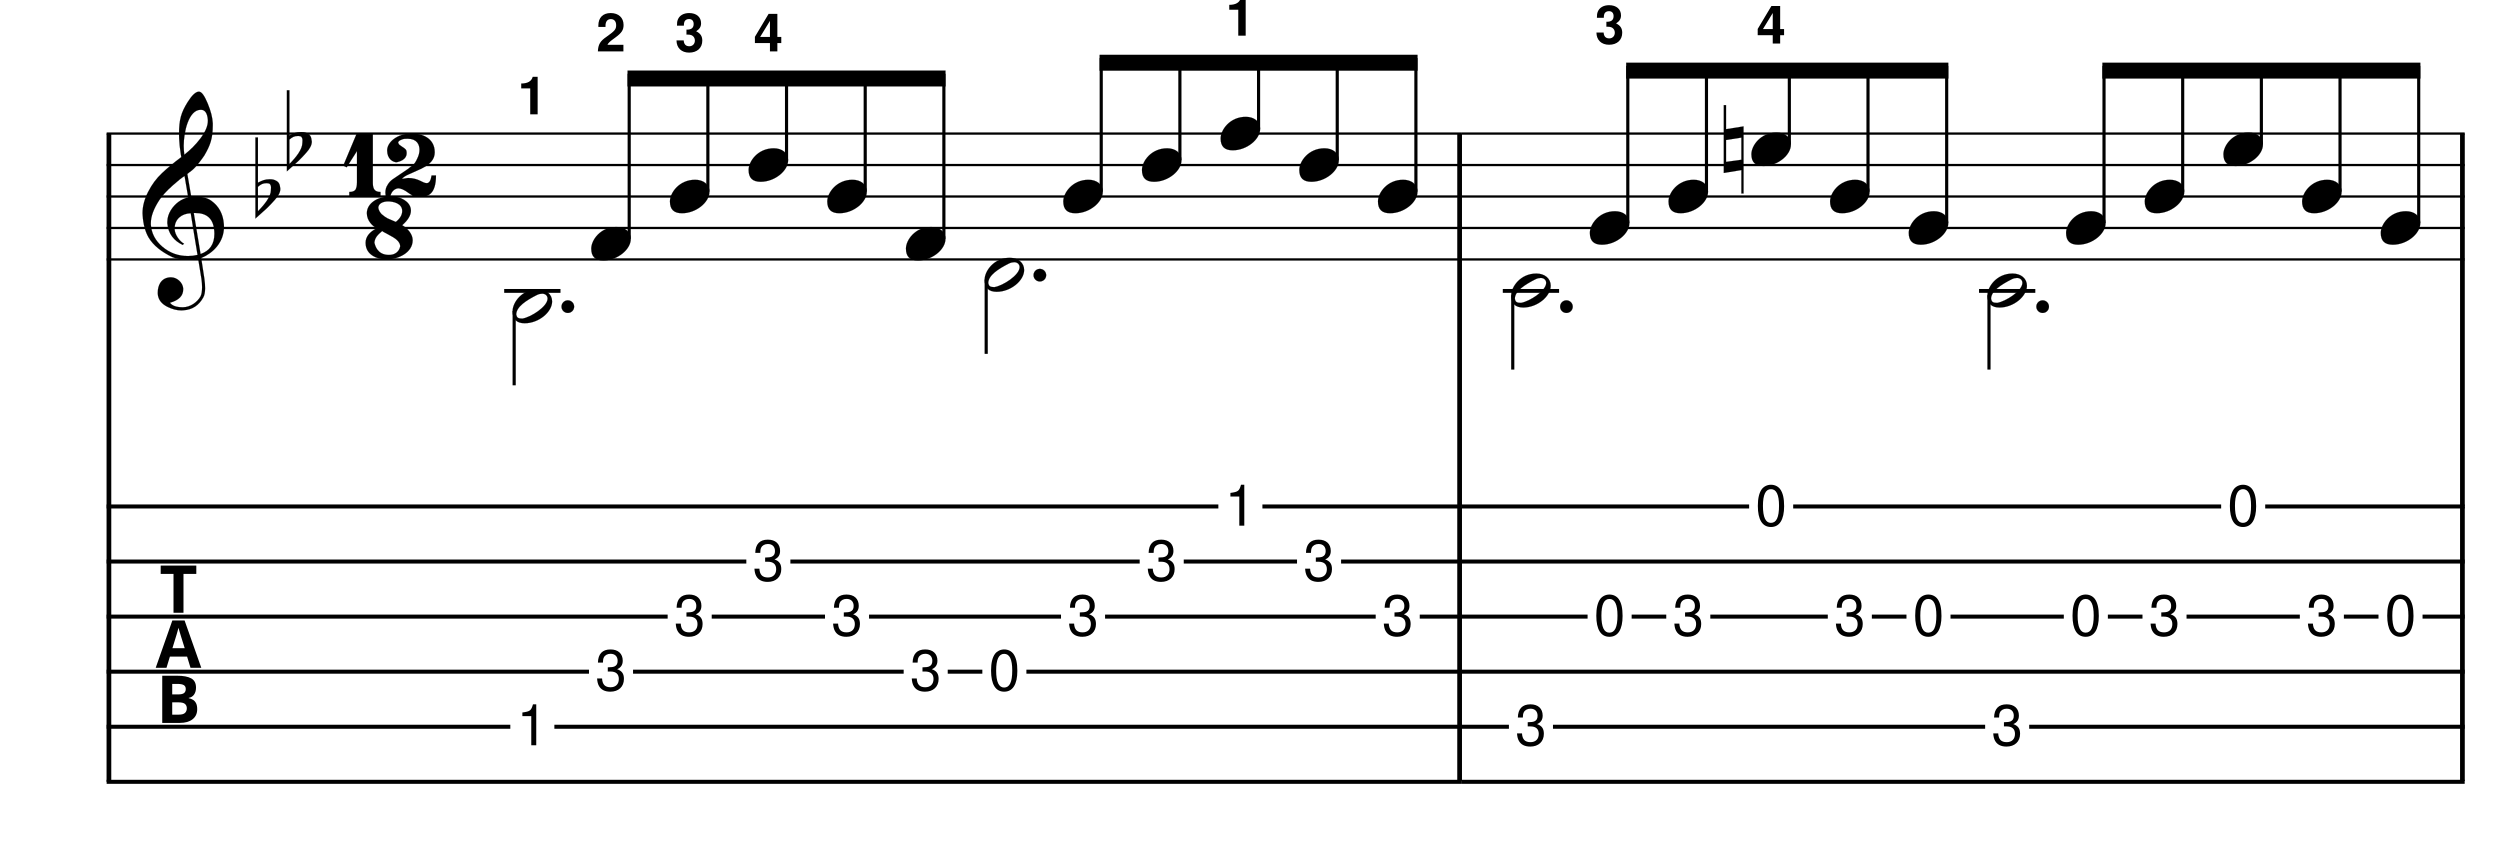
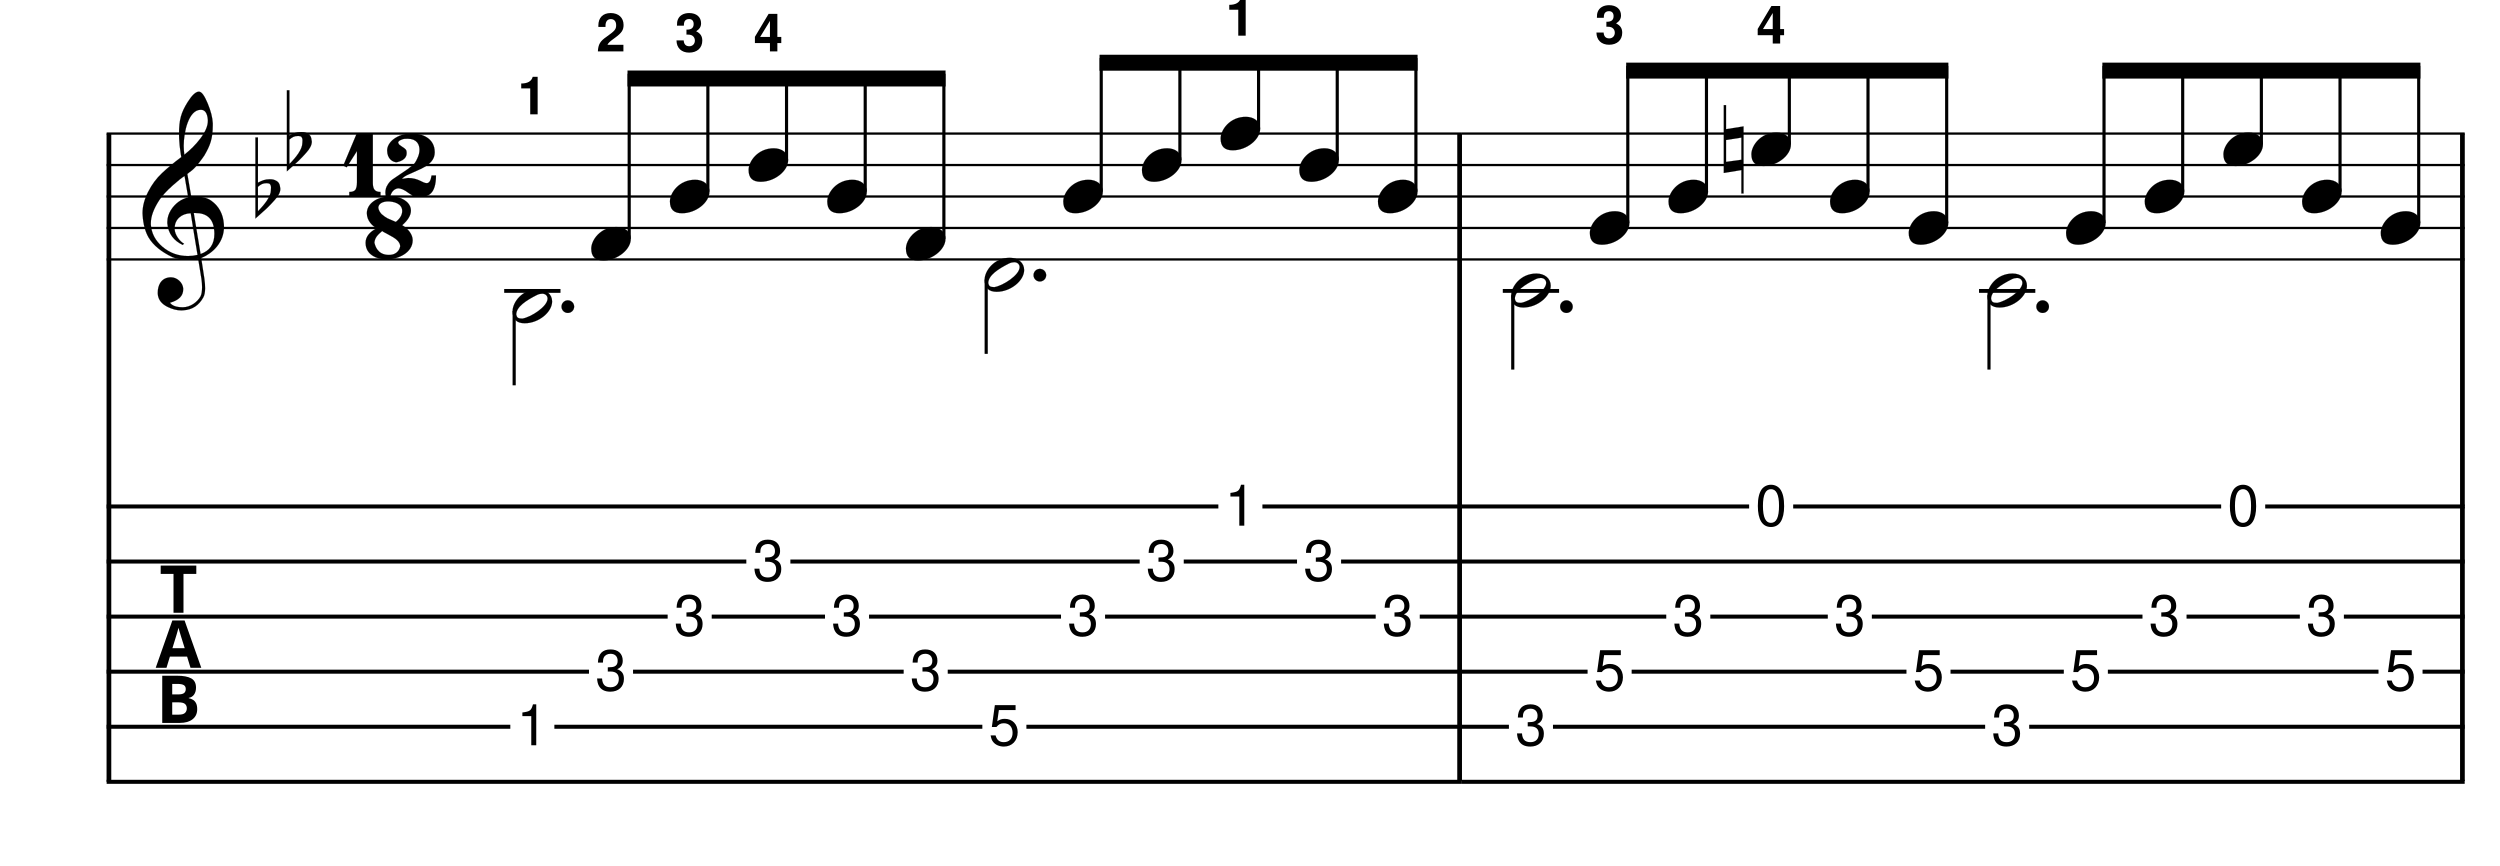
- <svg xmlns="http://www.w3.org/2000/svg" xmlns:xlink="http://www.w3.org/1999/xlink" viewBox="0 0 572 198" version="1.1" overflow="visible" id="l4vdt6h">
+ <svg xmlns="http://www.w3.org/2000/svg" xmlns:xlink="http://www.w3.org/1999/xlink" viewBox="0 0 572 198" version="1.1" overflow="visible" id="k1i986dx">
  <defs>
-     <g id="E050-l4vdt6h">
+     <g id="E050-k1i986dx">
      <path transform="scale(1,-1)" d="M441 -245c-23 -4 -48 -6 -76 -6c-59 0 -102 7 -130 20c-88 42 -150 93 -187 154c-26 44 -43 103 -48 176c0 6 -1 13 -1 19c0 54 15 111 45 170c29 57 65 106 110 148s96 85 153 127c-3 16 -8 46 -13 92c-4 43 -5 73 -5 89c0 117 16 172 69 257c34 54 64 82 89 82 c21 0 43 -30 69 -92s39 -115 41 -159v-15c0 -109 -21 -162 -67 -241c-13 -20 -63 -90 -98 -118c-13 -9 -25 -19 -37 -29l31 -181c8 1 18 2 28 2c58 0 102 -12 133 -35c59 -43 92 -104 98 -184c1 -7 1 -15 1 -22c0 -123 -87 -209 -181 -248c8 -57 17 -110 25 -162 c5 -31 6 -58 6 -80c0 -30 -5 -53 -14 -70c-35 -64 -88 -99 -158 -103c-5 0 -11 -1 -16 -1c-37 0 -72 10 -108 27c-50 24 -77 59 -80 105v11c0 29 7 55 20 76c18 28 45 42 79 44h6c49 0 93 -42 97 -87v-9c0 -51 -34 -86 -105 -106c17 -24 51 -36 102 -36c62 0 116 43 140 85 c9 16 13 41 13 74c0 20 -1 42 -5 67c-8 53 -18 106 -26 159zM461 939c-95 0 -135 -175 -135 -286c0 -24 2 -48 5 -71c50 39 92 82 127 128c40 53 60 100 60 140v8c-4 53 -22 81 -55 81h-2zM406 119l54 -326c73 25 110 78 110 161c0 7 0 15 -1 23c-7 95 -57 142 -151 142h-12 zM382 117c-72 -2 -128 -47 -128 -120v-7c2 -46 43 -99 75 -115c-3 -2 -7 -5 -10 -10c-70 33 -116 88 -123 172v11c0 68 44 126 88 159c23 17 49 29 78 36l-29 170c-21 -13 -52 -37 -92 -73c-50 -44 -86 -84 -109 -119c-45 -69 -67 -130 -67 -182v-13c5 -68 35 -127 93 -176 s125 -73 203 -73c25 0 50 3 75 9c-19 111 -36 221 -54 331z" />
    </g>
-     <g id="E260-l4vdt6h">
+     <g id="E260-k1i986dx">
      <path transform="scale(1,-1)" d="M20 110c32 16 54 27 93 27c26 0 35 -3 54 -13c13 -7 24 -20 27 -38l4 -25c0 -28 -16 -57 -45 -89c-23 -25 -39 -44 -65 -68l-88 -79v644h20v-359zM90 106c-32 0 -48 -10 -70 -29v-194c31 31 54 59 71 84c21 32 32 59 32 84c0 9 1 16 1 20c0 14 -3 21 -11 30l-8 3z" />
    </g>
-     <g id="E081-l4vdt6h">
+     <g id="E081-k1i986dx">
      <path transform="scale(1,-1)" d="M68 -250v36c23 0 40 6 49 18c8 14 12 33 12 57v250l-82 -129l-27 13l107 255h128v-394c0 -24 5 -42 14 -53s25 -17 47 -17v-36h-248z" />
    </g>
-     <g id="E082-l4vdt6h">
+     <g id="E082-k1i986dx">
      <path transform="scale(1,-1)" d="M124 -185c-18 0 -55 -14 -65 -65h-36l-3 30c0 25 6 45 18 63c11 19 22 30 39 43l121 82l37 29c15 11 27 29 38 54c12 24 18 47 18 70c0 40 -19 88 -94 88c-25 0 -32 0 -50 -8c-14 -5 -23 -12 -26 -22c3 -9 7 -15 10 -18l24 -17c12 -7 17 -11 27 -21c5 -7 7 -16 7 -27 c0 -12 0 -57 -79 -74c-30 0 -76 26 -76 94c0 66 81 135 197 135c72 0 181 -32 181 -150c0 -53 -32 -95 -113 -133l-91 -41c-26 -11 -45 -23 -57 -37l49 7c84 0 115 -41 148 -41c20 0 33 20 39 61h35c0 -152 -68 -168 -114 -168c-17 0 -65 0 -79 7h10l-28 17 c-49 37 -69 40 -87 42z" />
    </g>
-     <g id="E088-l4vdt6h">
+     <g id="E088-k1i986dx">
      <path transform="scale(1,-1)" d="M195 -214c76 0 88 58 90 68c0 34 -35 60 -57 73l-52 29c-21 10 -32 17 -34 20c-39 -33 -58 -54 -62 -92c5 -23 23 -98 115 -98zM301 135c0 61 -72 76 -113 76c-40 0 -77 -17 -77 -51c3 -21 15 -38 26 -50c17 -15 33 -26 48 -34l65 -28c34 27 51 56 51 87zM176 -250 c-57 0 -166 26 -166 132c0 47 30 86 89 116c-33 15 -79 60 -79 119c0 79 85 132 178 132h18c5 0 21 1 28 -1c25 0 126 -30 126 -110c0 -37 -23 -76 -69 -116c43 -25 83 -71 83 -119c0 -101 -118 -153 -208 -153z" />
    </g>
-     <g id="E0A4-l4vdt6h">
+     <g id="E0A4-k1i986dx">
      <path transform="scale(1,-1)" d="M0 -39c0 68 73 172 200 172c66 0 114 -37 114 -95c0 -84 -106 -171 -218 -171c-64 0 -96 30 -96 94z" />
    </g>
-     <g id="E0A3-l4vdt6h">
+     <g id="E0A3-k1i986dx">
      <path transform="scale(1,-1)" d="M278 64c0 22 -17 39 -43 39c-12 0 -26 -3 -41 -10c-85 -43 -165 -94 -165 -156c5 -25 15 -32 49 -32c67 11 200 95 200 159zM0 -36c0 68 73 174 200 174c66 0 114 -39 114 -97c0 -84 -106 -173 -218 -173c-64 0 -96 32 -96 96z" />
    </g>
-     <g id="E06D-l4vdt6h">
+     <g id="E06D-k1i986dx">
      <path transform="scale(1,-1)" d="M18 697v53h369v-53h-154v-418h-60v418h-155zM111 -94l-50 -141h-64l168 470h78l165 -470h-67l-49 141h-181zM276 -43l-73 214l-77 -214h150zM27 -750v471h191c89 0 139 -51 139 -120c0 -47 -22 -82 -65 -102c60 -23 86 -58 86 -114c0 -78 -54 -135 -139 -135h-212z M203 -332h-116v-150h116c67 0 94 27 94 75s-27 75 -94 75zM234 -535h-147v-162h147c56 0 84 36 84 81c0 46 -28 81 -84 81z" />
    </g>
-     <g id="E240-l4vdt6h">
+     <g id="E240-k1i986dx">
      <path transform="scale(1,-1)" d="M179 -646c15 29 29 55 46 102c18 49 30 108 30 138c0 105 -80 173 -168 200c-18 5 -47 9 -87 16v190h22c8 0 33 -61 71 -95c4 -3 -2 3 61 -56c62 -58 122 -137 122 -241c0 -38 -13 -106 -35 -163c-20 -51 -43 -99 -66 -132c-6 -5 -10 -7 -13 -7s-5 2 -5 5l4 10 c1 3 14 25 18 33z" />
    </g>
-     <g id="E261-l4vdt6h">
+     <g id="E261-k1i986dx">
      <path transform="scale(1,-1)" d="M0 -188v539h18v-191l139 22v-533h-17v186zM18 -100l122 17v176l-122 -19v-174z" />
    </g>
  </defs>
-   <style type="text/css">#l4vdt6h g.ending, #l4vdt6h g.fing, #l4vdt6h g.reh, #l4vdt6h g.tempo {font-weight:bold;}#l4vdt6h g.dir, #l4vdt6h g.dynam, #l4vdt6h g.mNum {font-style:italic;}#l4vdt6h g.label {font-weight:normal;}#l4vdt6h ellipse, #l4vdt6h path, #l4vdt6h polygon, #l4vdt6h polyline, #l4vdt6h rect {stroke:currentColor}#l4vdt6h g.cursor {fill:dodgerblue; color:dodgerblue;}#l4vdt6h g.cursor.chord {fill:limegreen; color:limegreen;}</style>
+   <style type="text/css">#k1i986dx g.ending, #k1i986dx g.fing, #k1i986dx g.reh, #k1i986dx g.tempo {font-weight:bold;}#k1i986dx g.dir, #k1i986dx g.dynam, #k1i986dx g.mNum {font-style:italic;}#k1i986dx g.label {font-weight:normal;}#k1i986dx ellipse, #k1i986dx path, #k1i986dx polygon, #k1i986dx polyline, #k1i986dx rect {stroke:currentColor}#k1i986dx g.cursor {fill:dodgerblue; color:dodgerblue;}#k1i986dx g.cursor.chord {fill:limegreen; color:limegreen;}</style>
  <svg class="definition-scale" color="black" font-family="Helvetica, Arial, DejaVu Sans, sans-serif" viewBox="0 0 14280 4950">
    <g class="page-margin" transform="translate(600, 0)">
      <g data-class="score" class="score pageMilestone">
            </g>
      <g data-class="system" class="system">
        <path d="M13 764 L13 4472" stroke-width="27" />
        <g data-class="measure" class="measure">
          <g data-class="staff" class="staff">
            <path d="M0 764 L7752 764" stroke-width="13" />
            <path d="M0 944 L7752 944" stroke-width="13" />
            <path d="M0 1124 L7752 1124" stroke-width="13" />
            <path d="M0 1304 L7752 1304" stroke-width="13" />
            <path d="M0 1484 L7752 1484" stroke-width="13" />
            <g data-class="clef" class="clef">
-               <use xlink:href="#E050-l4vdt6h" transform="translate(206, 1304) scale(0.72, 0.72)" />
+               <use xlink:href="#E050-k1i986dx" transform="translate(206, 1304) scale(0.72, 0.72)" />
            </g>
            <g data-class="keySig" class="keySig">
              <g data-class="keyAccid" class="keyAccid">
-                 <use xlink:href="#E260-l4vdt6h" transform="translate(851, 1124) scale(0.72, 0.72)" />
+                 <use xlink:href="#E260-k1i986dx" transform="translate(851, 1124) scale(0.72, 0.72)" />
              </g>
              <g data-class="keyAccid" class="keyAccid">
-                 <use xlink:href="#E260-l4vdt6h" transform="translate(1031, 854) scale(0.72, 0.72)" />
+                 <use xlink:href="#E260-k1i986dx" transform="translate(1031, 854) scale(0.72, 0.72)" />
              </g>
            </g>
            <g data-class="meterSig" class="meterSig">
-               <use xlink:href="#E081-l4vdt6h" transform="translate(1339, 944) scale(0.72, 0.72)" />
-               <use xlink:href="#E082-l4vdt6h" transform="translate(1580, 944) scale(0.72, 0.72)" />
-               <use xlink:href="#E088-l4vdt6h" transform="translate(1474, 1304) scale(0.72, 0.72)" />
+               <use xlink:href="#E081-k1i986dx" transform="translate(1339, 944) scale(0.72, 0.72)" />
+               <use xlink:href="#E082-k1i986dx" transform="translate(1580, 944) scale(0.72, 0.72)" />
+               <use xlink:href="#E088-k1i986dx" transform="translate(1474, 1304) scale(0.72, 0.72)" />
            </g>
            <g data-class="ledgerLines" class="ledgerLines below">
              <g data-class="lineDash" class="lineDash" data-related="#tab-note-10">
                <path d="M2274 1664 L2596 1664" stroke-width="22" />
              </g>
            </g>
            <g data-class="layer" class="layer">
              <g data-class="space" class="space" />
              <g data-class="beam" class="beam">
                <polygon points="2980,404 4798,404 4798,494 2980,494" />
                <g data-class="note" class="note">
                  <g data-class="notehead" class="notehead">
-                     <use xlink:href="#E0A4-l4vdt6h" transform="translate(2772, 1394) scale(0.72, 0.72)" />
+                     <use xlink:href="#E0A4-k1i986dx" transform="translate(2772, 1394) scale(0.72, 0.72)" />
                  </g>
                  <g data-class="stem" class="stem">
                    <path d="M2989 1366 L2989 422" stroke-width="18" />
                  </g>
                </g>
                <g data-class="note" class="note">
                  <g data-class="notehead" class="notehead">
-                     <use xlink:href="#E0A4-l4vdt6h" transform="translate(3222, 1124) scale(0.72, 0.72)" />
+                     <use xlink:href="#E0A4-k1i986dx" transform="translate(3222, 1124) scale(0.72, 0.72)" />
                  </g>
                  <g data-class="stem" class="stem">
                    <path d="M3439 1096 L3439 422" stroke-width="18" />
                  </g>
                  <g data-class="accid" class="accid" />
                </g>
                <g data-class="note" class="note">
                  <g data-class="notehead" class="notehead">
-                     <use xlink:href="#E0A4-l4vdt6h" transform="translate(3672, 944) scale(0.72, 0.72)" />
+                     <use xlink:href="#E0A4-k1i986dx" transform="translate(3672, 944) scale(0.72, 0.72)" />
                  </g>
                  <g data-class="stem" class="stem">
                    <path d="M3889 916 L3889 422" stroke-width="18" />
                  </g>
                </g>
                <g data-class="note" class="note">
                  <g data-class="notehead" class="notehead">
-                     <use xlink:href="#E0A4-l4vdt6h" transform="translate(4122, 1124) scale(0.72, 0.72)" />
+                     <use xlink:href="#E0A4-k1i986dx" transform="translate(4122, 1124) scale(0.72, 0.72)" />
                  </g>
                  <g data-class="stem" class="stem">
                    <path d="M4339 1096 L4339 422" stroke-width="18" />
                  </g>
                  <g data-class="accid" class="accid" />
                </g>
                <g data-class="note" class="note">
                  <g data-class="notehead" class="notehead">
-                     <use xlink:href="#E0A4-l4vdt6h" transform="translate(4572, 1394) scale(0.72, 0.72)" />
+                     <use xlink:href="#E0A4-k1i986dx" transform="translate(4572, 1394) scale(0.72, 0.72)" />
                  </g>
                  <g data-class="stem" class="stem">
                    <path d="M4789 1366 L4789 422" stroke-width="18" />
                  </g>
                </g>
              </g>
              <g data-class="space" class="space" />
              <g data-class="beam" class="beam">
                <polygon points="5680,314 7498,314 7498,404 5680,404" />
                <g data-class="note" class="note">
                  <g data-class="notehead" class="notehead">
-                     <use xlink:href="#E0A4-l4vdt6h" transform="translate(5472, 1124) scale(0.72, 0.72)" />
+                     <use xlink:href="#E0A4-k1i986dx" transform="translate(5472, 1124) scale(0.72, 0.72)" />
                  </g>
                  <g data-class="stem" class="stem">
                    <path d="M5689 1096 L5689 332" stroke-width="18" />
                  </g>
                  <g data-class="accid" class="accid" />
                </g>
                <g data-class="note" class="note">
                  <g data-class="notehead" class="notehead">
-                     <use xlink:href="#E0A4-l4vdt6h" transform="translate(5922, 944) scale(0.72, 0.72)" />
+                     <use xlink:href="#E0A4-k1i986dx" transform="translate(5922, 944) scale(0.72, 0.72)" />
                  </g>
                  <g data-class="stem" class="stem">
                    <path d="M6139 916 L6139 332" stroke-width="18" />
                  </g>
                </g>
                <g data-class="note" class="note">
                  <g data-class="notehead" class="notehead">
-                     <use xlink:href="#E0A4-l4vdt6h" transform="translate(6372, 764) scale(0.72, 0.72)" />
+                     <use xlink:href="#E0A4-k1i986dx" transform="translate(6372, 764) scale(0.72, 0.72)" />
                  </g>
                  <g data-class="stem" class="stem">
                    <path d="M6589 736 L6589 332" stroke-width="18" />
                  </g>
                </g>
                <g data-class="note" class="note">
                  <g data-class="notehead" class="notehead">
-                     <use xlink:href="#E0A4-l4vdt6h" transform="translate(6822, 944) scale(0.72, 0.72)" />
+                     <use xlink:href="#E0A4-k1i986dx" transform="translate(6822, 944) scale(0.72, 0.72)" />
                  </g>
                  <g data-class="stem" class="stem">
                    <path d="M7039 916 L7039 332" stroke-width="18" />
                  </g>
                </g>
                <g data-class="note" class="note">
                  <g data-class="notehead" class="notehead">
-                     <use xlink:href="#E0A4-l4vdt6h" transform="translate(7272, 1124) scale(0.72, 0.72)" />
+                     <use xlink:href="#E0A4-k1i986dx" transform="translate(7272, 1124) scale(0.72, 0.72)" />
                  </g>
                  <g data-class="stem" class="stem">
                    <path d="M7489 1096 L7489 332" stroke-width="18" />
                  </g>
                  <g data-class="accid" class="accid" />
                </g>
              </g>
            </g>
            <g data-class="layer" class="layer">
              <g data-class="note" class="note">
                <g data-class="notehead" class="notehead">
-                   <use xlink:href="#E0A3-l4vdt6h" transform="translate(2322, 1754) scale(0.72, 0.72)" />
+                   <use xlink:href="#E0A3-k1i986dx" transform="translate(2322, 1754) scale(0.72, 0.72)" />
                </g>
                <g data-class="dots" class="dots">
                  <ellipse cx="2638" cy="1754" rx="36" ry="36" />
                </g>
                <g data-class="stem" class="stem">
                  <path d="M2331 1779 L2331 2204" stroke-width="18" />
                </g>
                <g data-class="accid" class="accid" />
              </g>
              <g data-class="note" class="note">
                <g data-class="notehead" class="notehead">
-                   <use xlink:href="#E0A3-l4vdt6h" transform="translate(5022, 1574) scale(0.72, 0.72)" />
+                   <use xlink:href="#E0A3-k1i986dx" transform="translate(5022, 1574) scale(0.72, 0.72)" />
                </g>
                <g data-class="dots" class="dots">
                  <ellipse cx="5338" cy="1574" rx="36" ry="36" />
                </g>
                <g data-class="stem" class="stem">
                  <path d="M5031 1599 L5031 2024" stroke-width="18" />
                </g>
              </g>
            </g>
          </g>
          <g data-class="staff" class="staff">
            <path d="M0 2897 L6359 2897" stroke-width="23" />
            <path d="M6611 2897 L7752 2897" stroke-width="23" />
            <path d="M0 3212 L3659 3212" stroke-width="23" />
            <path d="M3911 3212 L5909 3212" stroke-width="23" />
            <path d="M6161 3212 L6809 3212" stroke-width="23" />
            <path d="M7061 3212 L7752 3212" stroke-width="23" />
            <path d="M0 3527 L3209 3527" stroke-width="23" />
            <path d="M3461 3527 L4109 3527" stroke-width="23" />
            <path d="M4361 3527 L5459 3527" stroke-width="23" />
            <path d="M5711 3527 L7259 3527" stroke-width="23" />
            <path d="M7511 3527 L7752 3527" stroke-width="23" />
            <path d="M0 3842 L2759 3842" stroke-width="23" />
            <path d="M3011 3842 L4559 3842" stroke-width="23" />
-             <path d="M4811 3842 L5009 3842" stroke-width="23" />
-             <path d="M5261 3842 L7752 3842" stroke-width="23" />
+             <path d="M4811 3842 L7752 3842" stroke-width="23" />
            <path d="M0 4157 L2309 4157" stroke-width="23" />
-             <path d="M2561 4157 L7752 4157" stroke-width="23" />
+             <path d="M2561 4157 L5009 4157" stroke-width="23" />
+             <path d="M5261 4157 L7752 4157" stroke-width="23" />
            <path d="M0 4472 L7752 4472" stroke-width="23" />
            <g data-class="clef" class="clef">
              <text x="411" y="3505" text-anchor="middle" font-family="sans-serif" font-weight="bold" font-size="378px" fill="#000000" stroke="none">T</text>
              <text x="411" y="3820" text-anchor="middle" font-family="sans-serif" font-weight="bold" font-size="378px" fill="#000000" stroke="none">A</text>
              <text x="411" y="4135" text-anchor="middle" font-family="sans-serif" font-weight="bold" font-size="378px" fill="#000000" stroke="none">B</text>
            </g>
            <g data-class="layer" class="layer">
              <g data-class="space" class="space" />
              <g data-class="tabGrp" class="tabGrp">
                <g data-class="tabDurSym" class="tabDurSym">
                  <g data-class="stem" class="stem">
                    <path d="M2885 2740 L2885 2112" stroke-width="31" />
                    <g data-class="flag" class="flag">
-                       <use xlink:href="#E240-l4vdt6h" transform="translate(2870, 2112) scale(0.72, 0.72)" />
+                       <use xlink:href="#E240-k1i986dx" transform="translate(2870, 2112) scale(0.72, 0.72)" />
                    </g>
                  </g>
                </g>
                <g data-class="note" class="note">
                  <text x="2885" y="3949" text-anchor="middle" font-size="0px">
                    <tspan font-size="324px">3</tspan>
                  </text>
                </g>
              </g>
              <g data-class="tabGrp" class="tabGrp">
                <g data-class="tabDurSym" class="tabDurSym">
                  <g data-class="stem" class="stem">
                    <path d="M3335 2740 L3335 2112" stroke-width="31" />
                    <g data-class="flag" class="flag">
-                       <use xlink:href="#E240-l4vdt6h" transform="translate(3320, 2112) scale(0.72, 0.72)" />
+                       <use xlink:href="#E240-k1i986dx" transform="translate(3320, 2112) scale(0.72, 0.72)" />
                    </g>
                  </g>
                </g>
                <g data-class="note" class="note">
                  <text x="3335" y="3635" text-anchor="middle" font-size="0px">
                    <tspan font-size="324px">3</tspan>
                  </text>
                  <g data-class="accid" class="accid" />
                </g>
              </g>
              <g data-class="tabGrp" class="tabGrp">
                <g data-class="tabDurSym" class="tabDurSym">
                  <g data-class="stem" class="stem">
                    <path d="M3785 2740 L3785 2112" stroke-width="31" />
                    <g data-class="flag" class="flag">
-                       <use xlink:href="#E240-l4vdt6h" transform="translate(3770, 2112) scale(0.72, 0.72)" />
+                       <use xlink:href="#E240-k1i986dx" transform="translate(3770, 2112) scale(0.72, 0.72)" />
                    </g>
                  </g>
                </g>
                <g data-class="note" class="note">
                  <text x="3785" y="3321" text-anchor="middle" font-size="0px">
                    <tspan font-size="324px">3</tspan>
                  </text>
                </g>
              </g>
              <g data-class="tabGrp" class="tabGrp">
                <g data-class="tabDurSym" class="tabDurSym">
                  <g data-class="stem" class="stem">
                    <path d="M4235 2740 L4235 2112" stroke-width="31" />
                    <g data-class="flag" class="flag">
-                       <use xlink:href="#E240-l4vdt6h" transform="translate(4220, 2112) scale(0.72, 0.72)" />
+                       <use xlink:href="#E240-k1i986dx" transform="translate(4220, 2112) scale(0.72, 0.72)" />
                    </g>
                  </g>
                </g>
                <g data-class="note" class="note">
                  <text x="4235" y="3635" text-anchor="middle" font-size="0px">
                    <tspan font-size="324px">3</tspan>
                  </text>
                  <g data-class="accid" class="accid" />
                </g>
              </g>
              <g data-class="tabGrp" class="tabGrp">
                <g data-class="tabDurSym" class="tabDurSym">
                  <g data-class="stem" class="stem">
                    <path d="M4685 2740 L4685 2112" stroke-width="31" />
                    <g data-class="flag" class="flag">
-                       <use xlink:href="#E240-l4vdt6h" transform="translate(4670, 2112) scale(0.72, 0.72)" />
+                       <use xlink:href="#E240-k1i986dx" transform="translate(4670, 2112) scale(0.72, 0.72)" />
                    </g>
                  </g>
                </g>
                <g data-class="note" class="note">
                  <text x="4685" y="3949" text-anchor="middle" font-size="0px">
                    <tspan font-size="324px">3</tspan>
                  </text>
                </g>
              </g>
              <g data-class="space" class="space" />
              <g data-class="tabGrp" class="tabGrp">
                <g data-class="tabDurSym" class="tabDurSym">
                  <g data-class="stem" class="stem">
                    <path d="M5585 2740 L5585 2112" stroke-width="31" />
                    <g data-class="flag" class="flag">
-                       <use xlink:href="#E240-l4vdt6h" transform="translate(5570, 2112) scale(0.72, 0.72)" />
+                       <use xlink:href="#E240-k1i986dx" transform="translate(5570, 2112) scale(0.72, 0.72)" />
                    </g>
                  </g>
                </g>
                <g data-class="note" class="note">
                  <text x="5585" y="3635" text-anchor="middle" font-size="0px">
                    <tspan font-size="324px">3</tspan>
                  </text>
                  <g data-class="accid" class="accid" />
                </g>
              </g>
              <g data-class="tabGrp" class="tabGrp">
                <g data-class="tabDurSym" class="tabDurSym">
                  <g data-class="stem" class="stem">
                    <path d="M6035 2740 L6035 2112" stroke-width="31" />
                    <g data-class="flag" class="flag">
-                       <use xlink:href="#E240-l4vdt6h" transform="translate(6020, 2112) scale(0.72, 0.72)" />
+                       <use xlink:href="#E240-k1i986dx" transform="translate(6020, 2112) scale(0.72, 0.72)" />
                    </g>
                  </g>
                </g>
                <g data-class="note" class="note">
                  <text x="6035" y="3321" text-anchor="middle" font-size="0px">
                    <tspan font-size="324px">3</tspan>
                  </text>
                </g>
              </g>
              <g data-class="tabGrp" class="tabGrp">
                <g data-class="tabDurSym" class="tabDurSym">
                  <g data-class="stem" class="stem">
                    <path d="M6485 2740 L6485 2112" stroke-width="31" />
                    <g data-class="flag" class="flag">
-                       <use xlink:href="#E240-l4vdt6h" transform="translate(6470, 2112) scale(0.72, 0.72)" />
+                       <use xlink:href="#E240-k1i986dx" transform="translate(6470, 2112) scale(0.72, 0.72)" />
                    </g>
                  </g>
                </g>
                <g data-class="note" class="note">
                  <text x="6485" y="3007" text-anchor="middle" font-size="0px">
                    <tspan font-size="324px">1</tspan>
                  </text>
                </g>
              </g>
              <g data-class="tabGrp" class="tabGrp">
                <g data-class="tabDurSym" class="tabDurSym">
                  <g data-class="stem" class="stem">
                    <path d="M6935 2740 L6935 2112" stroke-width="31" />
                    <g data-class="flag" class="flag">
-                       <use xlink:href="#E240-l4vdt6h" transform="translate(6920, 2112) scale(0.72, 0.72)" />
+                       <use xlink:href="#E240-k1i986dx" transform="translate(6920, 2112) scale(0.72, 0.72)" />
                    </g>
                  </g>
                </g>
                <g data-class="note" class="note">
                  <text x="6935" y="3321" text-anchor="middle" font-size="0px">
                    <tspan font-size="324px">3</tspan>
                  </text>
                </g>
              </g>
              <g data-class="tabGrp" class="tabGrp">
                <g data-class="tabDurSym" class="tabDurSym">
                  <g data-class="stem" class="stem">
                    <path d="M7385 2740 L7385 2112" stroke-width="31" />
                    <g data-class="flag" class="flag">
-                       <use xlink:href="#E240-l4vdt6h" transform="translate(7370, 2112) scale(0.72, 0.72)" />
+                       <use xlink:href="#E240-k1i986dx" transform="translate(7370, 2112) scale(0.72, 0.72)" />
                    </g>
                  </g>
                </g>
                <g data-class="note" class="note">
                  <text x="7385" y="3635" text-anchor="middle" font-size="0px">
                    <tspan font-size="324px">3</tspan>
                  </text>
                  <g data-class="accid" class="accid" />
                </g>
              </g>
            </g>
            <g data-class="layer" class="layer">
              <g data-class="tabGrp" class="tabGrp">
                <g data-class="tabDurSym" class="tabDurSym">
                  <ellipse cx="2525" cy="4674" rx="23" ry="23" />
                  <g data-class="stem" class="stem">
                    <path d="M2435 4629 L2435 4943" stroke-width="31" />
                  </g>
                </g>
                <g data-class="note" class="note">
                  <text x="2435" y="4263" text-anchor="middle" font-size="0px">
                    <tspan font-size="324px">1</tspan>
                  </text>
                  <g data-class="accid" class="accid" />
                </g>
              </g>
              <g data-class="tabGrp" class="tabGrp">
                <g data-class="tabDurSym" class="tabDurSym">
                  <ellipse cx="5225" cy="4674" rx="23" ry="23" />
                  <g data-class="stem" class="stem">
                    <path d="M5135 4629 L5135 4943" stroke-width="31" />
                  </g>
                </g>
                <g data-class="note" class="note">
-                   <text x="5135" y="3949" text-anchor="middle" font-size="0px">
-                     <tspan font-size="324px">0</tspan>
+                   <text x="5135" y="4263" text-anchor="middle" font-size="0px">
+                     <tspan font-size="324px">5</tspan>
                  </text>
                </g>
              </g>
            </g>
          </g>
          <g data-class="fing" class="fing">
            <text x="2885" y="294" text-anchor="middle" font-size="0px">
              <tspan data-class="text" class="text">
                <tspan font-size="303px">2</tspan>
              </tspan>
            </text>
          </g>
          <g data-class="fing" class="fing">
            <text x="3335" y="294" text-anchor="middle" font-size="0px">
              <tspan data-class="text" class="text">
                <tspan font-size="303px">3</tspan>
              </tspan>
            </text>
          </g>
          <g data-class="fing" class="fing">
            <text x="3785" y="294" text-anchor="middle" font-size="0px">
              <tspan data-class="text" class="text">
                <tspan font-size="303px">4</tspan>
              </tspan>
            </text>
          </g>
          <g data-class="fing" class="fing">
            <text x="6485" y="204" text-anchor="middle" font-size="0px">
              <tspan data-class="text" class="text">
                <tspan font-size="303px">1</tspan>
              </tspan>
            </text>
          </g>
          <g data-class="fing" class="fing">
            <text x="2435" y="654" text-anchor="middle" font-size="0px">
              <tspan data-class="text" class="text">
                <tspan font-size="303px">1</tspan>
              </tspan>
            </text>
          </g>
          <g data-class="barLine" class="barLine">
            <path d="M7739 764 L7739 1484" stroke-width="27" />
            <path d="M7739 2897 L7739 4467" stroke-width="27" />
            <path d="M7739 1484 L7739 2897" stroke-width="27" />
          </g>
        </g>
        <g data-class="measure" class="measure">
          <g data-class="staff" class="staff">
            <path d="M7752 764 L13488 764" stroke-width="13" />
            <path d="M7752 944 L13488 944" stroke-width="13" />
            <path d="M7752 1124 L13488 1124" stroke-width="13" />
            <path d="M7752 1304 L13488 1304" stroke-width="13" />
            <path d="M7752 1484 L13488 1484" stroke-width="13" />
            <g data-class="ledgerLines" class="ledgerLines below">
              <g data-class="lineDash" class="lineDash" data-related="#tab-note-22">
                <path d="M7986 1664 L8308 1664" stroke-width="22" />
              </g>
              <g data-class="lineDash" class="lineDash" data-related="#tab-note-23">
                <path d="M10710 1664 L11032 1664" stroke-width="22" />
              </g>
            </g>
            <g data-class="layer" class="layer">
              <g data-class="space" class="space" />
              <g data-class="beam" class="beam">
                <polygon points="8692,359 10534,359 10534,449 8692,449" />
                <g data-class="note" class="note">
                  <g data-class="notehead" class="notehead">
-                     <use xlink:href="#E0A4-l4vdt6h" transform="translate(8484, 1304) scale(0.72, 0.72)" />
+                     <use xlink:href="#E0A4-k1i986dx" transform="translate(8484, 1304) scale(0.72, 0.72)" />
                  </g>
                  <g data-class="stem" class="stem">
                    <path d="M8701 1276 L8701 377" stroke-width="18" />
                  </g>
                </g>
                <g data-class="note" class="note">
                  <g data-class="notehead" class="notehead">
-                     <use xlink:href="#E0A4-l4vdt6h" transform="translate(8934, 1124) scale(0.72, 0.72)" />
+                     <use xlink:href="#E0A4-k1i986dx" transform="translate(8934, 1124) scale(0.72, 0.72)" />
                  </g>
                  <g data-class="stem" class="stem">
                    <path d="M9151 1096 L9151 377" stroke-width="18" />
                  </g>
                  <g data-class="accid" class="accid" />
                </g>
                <g data-class="note" class="note">
                  <g data-class="notehead" class="notehead">
-                     <use xlink:href="#E0A4-l4vdt6h" transform="translate(9408, 854) scale(0.72, 0.72)" />
+                     <use xlink:href="#E0A4-k1i986dx" transform="translate(9408, 854) scale(0.72, 0.72)" />
                  </g>
                  <g data-class="stem" class="stem">
                    <path d="M9625 826 L9625 377" stroke-width="18" />
                  </g>
                  <g data-class="accid" class="accid">
-                     <use xlink:href="#E261-l4vdt6h" transform="translate(9250, 854) scale(0.72, 0.72)" />
-                   </g>
-                 </g>
-                 <g data-class="note" class="note">
-                   <g data-class="notehead" class="notehead">
-                     <use xlink:href="#E0A4-l4vdt6h" transform="translate(9858, 1124) scale(0.72, 0.72)" />
+                     <use xlink:href="#E261-k1i986dx" transform="translate(9250, 854) scale(0.72, 0.72)" />
+                   </g>
+                 </g>
+                 <g data-class="note" class="note">
+                   <g data-class="notehead" class="notehead">
+                     <use xlink:href="#E0A4-k1i986dx" transform="translate(9858, 1124) scale(0.72, 0.72)" />
                  </g>
                  <g data-class="stem" class="stem">
                    <path d="M10075 1096 L10075 377" stroke-width="18" />
                  </g>
                  <g data-class="accid" class="accid" />
                </g>
                <g data-class="note" class="note">
                  <g data-class="notehead" class="notehead">
-                     <use xlink:href="#E0A4-l4vdt6h" transform="translate(10308, 1304) scale(0.72, 0.72)" />
+                     <use xlink:href="#E0A4-k1i986dx" transform="translate(10308, 1304) scale(0.72, 0.72)" />
                  </g>
                  <g data-class="stem" class="stem">
                    <path d="M10525 1276 L10525 377" stroke-width="18" />
                  </g>
                </g>
              </g>
              <g data-class="space" class="space" />
              <g data-class="beam" class="beam">
                <polygon points="11416,359 13234,359 13234,449 11416,449" />
                <g data-class="note" class="note">
                  <g data-class="notehead" class="notehead">
-                     <use xlink:href="#E0A4-l4vdt6h" transform="translate(11208, 1304) scale(0.72, 0.72)" />
+                     <use xlink:href="#E0A4-k1i986dx" transform="translate(11208, 1304) scale(0.72, 0.72)" />
                  </g>
                  <g data-class="stem" class="stem">
                    <path d="M11425 1276 L11425 377" stroke-width="18" />
                  </g>
                </g>
                <g data-class="note" class="note">
                  <g data-class="notehead" class="notehead">
-                     <use xlink:href="#E0A4-l4vdt6h" transform="translate(11658, 1124) scale(0.72, 0.72)" />
+                     <use xlink:href="#E0A4-k1i986dx" transform="translate(11658, 1124) scale(0.72, 0.72)" />
                  </g>
                  <g data-class="stem" class="stem">
                    <path d="M11875 1096 L11875 377" stroke-width="18" />
                  </g>
                  <g data-class="accid" class="accid" />
                </g>
                <g data-class="note" class="note">
                  <g data-class="notehead" class="notehead">
-                     <use xlink:href="#E0A4-l4vdt6h" transform="translate(12108, 854) scale(0.72, 0.72)" />
+                     <use xlink:href="#E0A4-k1i986dx" transform="translate(12108, 854) scale(0.72, 0.72)" />
                  </g>
                  <g data-class="stem" class="stem">
                    <path d="M12325 826 L12325 377" stroke-width="18" />
                  </g>
                </g>
                <g data-class="note" class="note">
                  <g data-class="notehead" class="notehead">
-                     <use xlink:href="#E0A4-l4vdt6h" transform="translate(12558, 1124) scale(0.72, 0.72)" />
+                     <use xlink:href="#E0A4-k1i986dx" transform="translate(12558, 1124) scale(0.72, 0.72)" />
                  </g>
                  <g data-class="stem" class="stem">
                    <path d="M12775 1096 L12775 377" stroke-width="18" />
                  </g>
                  <g data-class="accid" class="accid" />
                </g>
                <g data-class="note" class="note">
                  <g data-class="notehead" class="notehead">
-                     <use xlink:href="#E0A4-l4vdt6h" transform="translate(13008, 1304) scale(0.72, 0.72)" />
+                     <use xlink:href="#E0A4-k1i986dx" transform="translate(13008, 1304) scale(0.72, 0.72)" />
                  </g>
                  <g data-class="stem" class="stem">
                    <path d="M13225 1276 L13225 377" stroke-width="18" />
                  </g>
                </g>
              </g>
            </g>
            <g data-class="layer" class="layer">
              <g data-class="note" class="note">
                <g data-class="notehead" class="notehead">
-                   <use xlink:href="#E0A3-l4vdt6h" transform="translate(8034, 1664) scale(0.72, 0.72)" />
+                   <use xlink:href="#E0A3-k1i986dx" transform="translate(8034, 1664) scale(0.72, 0.72)" />
                </g>
                <g data-class="dots" class="dots">
                  <ellipse cx="8350" cy="1754" rx="36" ry="36" />
                </g>
                <g data-class="stem" class="stem">
                  <path d="M8043 1689 L8043 2114" stroke-width="18" />
                </g>
              </g>
              <g data-class="note" class="note">
                <g data-class="notehead" class="notehead">
-                   <use xlink:href="#E0A3-l4vdt6h" transform="translate(10758, 1664) scale(0.72, 0.72)" />
+                   <use xlink:href="#E0A3-k1i986dx" transform="translate(10758, 1664) scale(0.72, 0.72)" />
                </g>
                <g data-class="dots" class="dots">
                  <ellipse cx="11074" cy="1754" rx="36" ry="36" />
                </g>
                <g data-class="stem" class="stem">
                  <path d="M10767 1689 L10767 2114" stroke-width="18" />
                </g>
              </g>
            </g>
          </g>
          <g data-class="staff" class="staff">
            <path d="M7752 2897 L9395 2897" stroke-width="23" />
            <path d="M9647 2897 L12095 2897" stroke-width="23" />
            <path d="M12347 2897 L13488 2897" stroke-width="23" />
            <path d="M7752 3212 L13488 3212" stroke-width="23" />
-             <path d="M7752 3527 L8471 3527" stroke-width="23" />
-             <path d="M8723 3527 L8921 3527" stroke-width="23" />
+             <path d="M7752 3527 L8921 3527" stroke-width="23" />
            <path d="M9173 3527 L9845 3527" stroke-width="23" />
-             <path d="M10097 3527 L10295 3527" stroke-width="23" />
-             <path d="M10547 3527 L11195 3527" stroke-width="23" />
-             <path d="M11447 3527 L11645 3527" stroke-width="23" />
+             <path d="M10097 3527 L11645 3527" stroke-width="23" />
            <path d="M11897 3527 L12545 3527" stroke-width="23" />
-             <path d="M12797 3527 L12995 3527" stroke-width="23" />
-             <path d="M13247 3527 L13488 3527" stroke-width="23" />
-             <path d="M7752 3842 L13488 3842" stroke-width="23" />
+             <path d="M12797 3527 L13488 3527" stroke-width="23" />
+             <path d="M7752 3842 L8471 3842" stroke-width="23" />
+             <path d="M8723 3842 L10295 3842" stroke-width="23" />
+             <path d="M10547 3842 L11195 3842" stroke-width="23" />
+             <path d="M11447 3842 L12995 3842" stroke-width="23" />
+             <path d="M13247 3842 L13488 3842" stroke-width="23" />
            <path d="M7752 4157 L8021 4157" stroke-width="23" />
            <path d="M8273 4157 L10745 4157" stroke-width="23" />
            <path d="M10997 4157 L13488 4157" stroke-width="23" />
            <path d="M7752 4472 L13488 4472" stroke-width="23" />
            <g data-class="layer" class="layer">
              <g data-class="space" class="space" />
              <g data-class="tabGrp" class="tabGrp">
                <g data-class="tabDurSym" class="tabDurSym">
                  <g data-class="stem" class="stem">
                    <path d="M8597 2740 L8597 2112" stroke-width="31" />
                    <g data-class="flag" class="flag">
-                       <use xlink:href="#E240-l4vdt6h" transform="translate(8582, 2112) scale(0.72, 0.72)" />
-                     </g>
-                   </g>
-                 </g>
-                 <g data-class="note" class="note">
-                   <text x="8597" y="3635" text-anchor="middle" font-size="0px">
-                     <tspan font-size="324px">0</tspan>
+                       <use xlink:href="#E240-k1i986dx" transform="translate(8582, 2112) scale(0.72, 0.72)" />
+                     </g>
+                   </g>
+                 </g>
+                 <g data-class="note" class="note">
+                   <text x="8597" y="3949" text-anchor="middle" font-size="0px">
+                     <tspan font-size="324px">5</tspan>
                  </text>
                </g>
              </g>
              <g data-class="tabGrp" class="tabGrp">
                <g data-class="tabDurSym" class="tabDurSym">
                  <g data-class="stem" class="stem">
                    <path d="M9047 2740 L9047 2112" stroke-width="31" />
                    <g data-class="flag" class="flag">
-                       <use xlink:href="#E240-l4vdt6h" transform="translate(9032, 2112) scale(0.72, 0.72)" />
+                       <use xlink:href="#E240-k1i986dx" transform="translate(9032, 2112) scale(0.72, 0.72)" />
                    </g>
                  </g>
                </g>
                <g data-class="note" class="note">
                  <text x="9047" y="3635" text-anchor="middle" font-size="0px">
                    <tspan font-size="324px">3</tspan>
                  </text>
                  <g data-class="accid" class="accid" />
                </g>
              </g>
              <g data-class="tabGrp" class="tabGrp">
                <g data-class="tabDurSym" class="tabDurSym">
                  <g data-class="stem" class="stem">
                    <path d="M9521 2740 L9521 2112" stroke-width="31" />
                    <g data-class="flag" class="flag">
-                       <use xlink:href="#E240-l4vdt6h" transform="translate(9506, 2112) scale(0.72, 0.72)" />
+                       <use xlink:href="#E240-k1i986dx" transform="translate(9506, 2112) scale(0.72, 0.72)" />
                    </g>
                  </g>
                </g>
                <g data-class="note" class="note">
                  <text x="9521" y="3007" text-anchor="middle" font-size="0px">
                    <tspan font-size="324px">0</tspan>
                  </text>
                </g>
              </g>
              <g data-class="tabGrp" class="tabGrp">
                <g data-class="tabDurSym" class="tabDurSym">
                  <g data-class="stem" class="stem">
                    <path d="M9971 2740 L9971 2112" stroke-width="31" />
                    <g data-class="flag" class="flag">
-                       <use xlink:href="#E240-l4vdt6h" transform="translate(9956, 2112) scale(0.72, 0.72)" />
+                       <use xlink:href="#E240-k1i986dx" transform="translate(9956, 2112) scale(0.72, 0.72)" />
                    </g>
                  </g>
                </g>
                <g data-class="note" class="note">
                  <text x="9971" y="3635" text-anchor="middle" font-size="0px">
                    <tspan font-size="324px">3</tspan>
                  </text>
                  <g data-class="accid" class="accid" />
                </g>
              </g>
              <g data-class="tabGrp" class="tabGrp">
                <g data-class="tabDurSym" class="tabDurSym">
                  <g data-class="stem" class="stem">
                    <path d="M10421 2740 L10421 2112" stroke-width="31" />
                    <g data-class="flag" class="flag">
-                       <use xlink:href="#E240-l4vdt6h" transform="translate(10406, 2112) scale(0.72, 0.72)" />
-                     </g>
-                   </g>
-                 </g>
-                 <g data-class="note" class="note">
-                   <text x="10421" y="3635" text-anchor="middle" font-size="0px">
-                     <tspan font-size="324px">0</tspan>
+                       <use xlink:href="#E240-k1i986dx" transform="translate(10406, 2112) scale(0.72, 0.72)" />
+                     </g>
+                   </g>
+                 </g>
+                 <g data-class="note" class="note">
+                   <text x="10421" y="3949" text-anchor="middle" font-size="0px">
+                     <tspan font-size="324px">5</tspan>
                  </text>
                </g>
              </g>
              <g data-class="space" class="space" />
              <g data-class="tabGrp" class="tabGrp">
                <g data-class="tabDurSym" class="tabDurSym">
                  <g data-class="stem" class="stem">
                    <path d="M11321 2740 L11321 2112" stroke-width="31" />
                    <g data-class="flag" class="flag">
-                       <use xlink:href="#E240-l4vdt6h" transform="translate(11306, 2112) scale(0.72, 0.72)" />
-                     </g>
-                   </g>
-                 </g>
-                 <g data-class="note" class="note">
-                   <text x="11321" y="3635" text-anchor="middle" font-size="0px">
-                     <tspan font-size="324px">0</tspan>
+                       <use xlink:href="#E240-k1i986dx" transform="translate(11306, 2112) scale(0.72, 0.72)" />
+                     </g>
+                   </g>
+                 </g>
+                 <g data-class="note" class="note">
+                   <text x="11321" y="3949" text-anchor="middle" font-size="0px">
+                     <tspan font-size="324px">5</tspan>
                  </text>
                </g>
              </g>
              <g data-class="tabGrp" class="tabGrp">
                <g data-class="tabDurSym" class="tabDurSym">
                  <g data-class="stem" class="stem">
                    <path d="M11771 2740 L11771 2112" stroke-width="31" />
                    <g data-class="flag" class="flag">
-                       <use xlink:href="#E240-l4vdt6h" transform="translate(11756, 2112) scale(0.72, 0.72)" />
+                       <use xlink:href="#E240-k1i986dx" transform="translate(11756, 2112) scale(0.72, 0.72)" />
                    </g>
                  </g>
                </g>
                <g data-class="note" class="note">
                  <text x="11771" y="3635" text-anchor="middle" font-size="0px">
                    <tspan font-size="324px">3</tspan>
                  </text>
                  <g data-class="accid" class="accid" />
                </g>
              </g>
              <g data-class="tabGrp" class="tabGrp">
                <g data-class="tabDurSym" class="tabDurSym">
                  <g data-class="stem" class="stem">
                    <path d="M12221 2740 L12221 2112" stroke-width="31" />
                    <g data-class="flag" class="flag">
-                       <use xlink:href="#E240-l4vdt6h" transform="translate(12206, 2112) scale(0.72, 0.72)" />
+                       <use xlink:href="#E240-k1i986dx" transform="translate(12206, 2112) scale(0.72, 0.72)" />
                    </g>
                  </g>
                </g>
                <g data-class="note" class="note">
                  <text x="12221" y="3007" text-anchor="middle" font-size="0px">
                    <tspan font-size="324px">0</tspan>
                  </text>
                </g>
              </g>
              <g data-class="tabGrp" class="tabGrp">
                <g data-class="tabDurSym" class="tabDurSym">
                  <g data-class="stem" class="stem">
                    <path d="M12671 2740 L12671 2112" stroke-width="31" />
                    <g data-class="flag" class="flag">
-                       <use xlink:href="#E240-l4vdt6h" transform="translate(12656, 2112) scale(0.72, 0.72)" />
+                       <use xlink:href="#E240-k1i986dx" transform="translate(12656, 2112) scale(0.72, 0.72)" />
                    </g>
                  </g>
                </g>
                <g data-class="note" class="note">
                  <text x="12671" y="3635" text-anchor="middle" font-size="0px">
                    <tspan font-size="324px">3</tspan>
                  </text>
                  <g data-class="accid" class="accid" />
                </g>
              </g>
              <g data-class="tabGrp" class="tabGrp">
                <g data-class="tabDurSym" class="tabDurSym">
                  <g data-class="stem" class="stem">
                    <path d="M13121 2740 L13121 2112" stroke-width="31" />
                    <g data-class="flag" class="flag">
-                       <use xlink:href="#E240-l4vdt6h" transform="translate(13106, 2112) scale(0.72, 0.72)" />
-                     </g>
-                   </g>
-                 </g>
-                 <g data-class="note" class="note">
-                   <text x="13121" y="3635" text-anchor="middle" font-size="0px">
-                     <tspan font-size="324px">0</tspan>
+                       <use xlink:href="#E240-k1i986dx" transform="translate(13106, 2112) scale(0.72, 0.72)" />
+                     </g>
+                   </g>
+                 </g>
+                 <g data-class="note" class="note">
+                   <text x="13121" y="3949" text-anchor="middle" font-size="0px">
+                     <tspan font-size="324px">5</tspan>
                  </text>
                </g>
              </g>
            </g>
            <g data-class="layer" class="layer">
              <g data-class="tabGrp" class="tabGrp">
                <g data-class="tabDurSym" class="tabDurSym">
                  <ellipse cx="8237" cy="4674" rx="23" ry="23" />
                  <g data-class="stem" class="stem">
                    <path d="M8147 4629 L8147 4943" stroke-width="31" />
                  </g>
                </g>
                <g data-class="note" class="note">
                  <text x="8147" y="4263" text-anchor="middle" font-size="0px">
                    <tspan font-size="324px">3</tspan>
                  </text>
                </g>
              </g>
              <g data-class="tabGrp" class="tabGrp">
                <g data-class="tabDurSym" class="tabDurSym">
                  <ellipse cx="10961" cy="4674" rx="23" ry="23" />
                  <g data-class="stem" class="stem">
                    <path d="M10871 4629 L10871 4943" stroke-width="31" />
                  </g>
                </g>
                <g data-class="note" class="note">
                  <text x="10871" y="4263" text-anchor="middle" font-size="0px">
                    <tspan font-size="324px">3</tspan>
                  </text>
                </g>
              </g>
            </g>
          </g>
          <g data-class="fing" class="fing">
            <text x="8597" y="249" text-anchor="middle" font-size="0px">
              <tspan data-class="text" class="text">
                <tspan font-size="303px">3</tspan>
              </tspan>
            </text>
          </g>
          <g data-class="fing" class="fing">
            <text x="9521" y="249" text-anchor="middle" font-size="0px">
              <tspan data-class="text" class="text">
                <tspan font-size="303px">4</tspan>
              </tspan>
            </text>
          </g>
          <g data-class="barLine" class="barLine">
            <path d="M13475 764 L13475 1484" stroke-width="27" />
            <path d="M13475 2897 L13475 4467" stroke-width="27" />
            <path d="M13475 1484 L13475 2897" stroke-width="27" />
          </g>
        </g>
      </g>
    </g>
    <style>g.tabDurSym, g.tabRhythm { display: none; }</style>
  </svg>
</svg>
